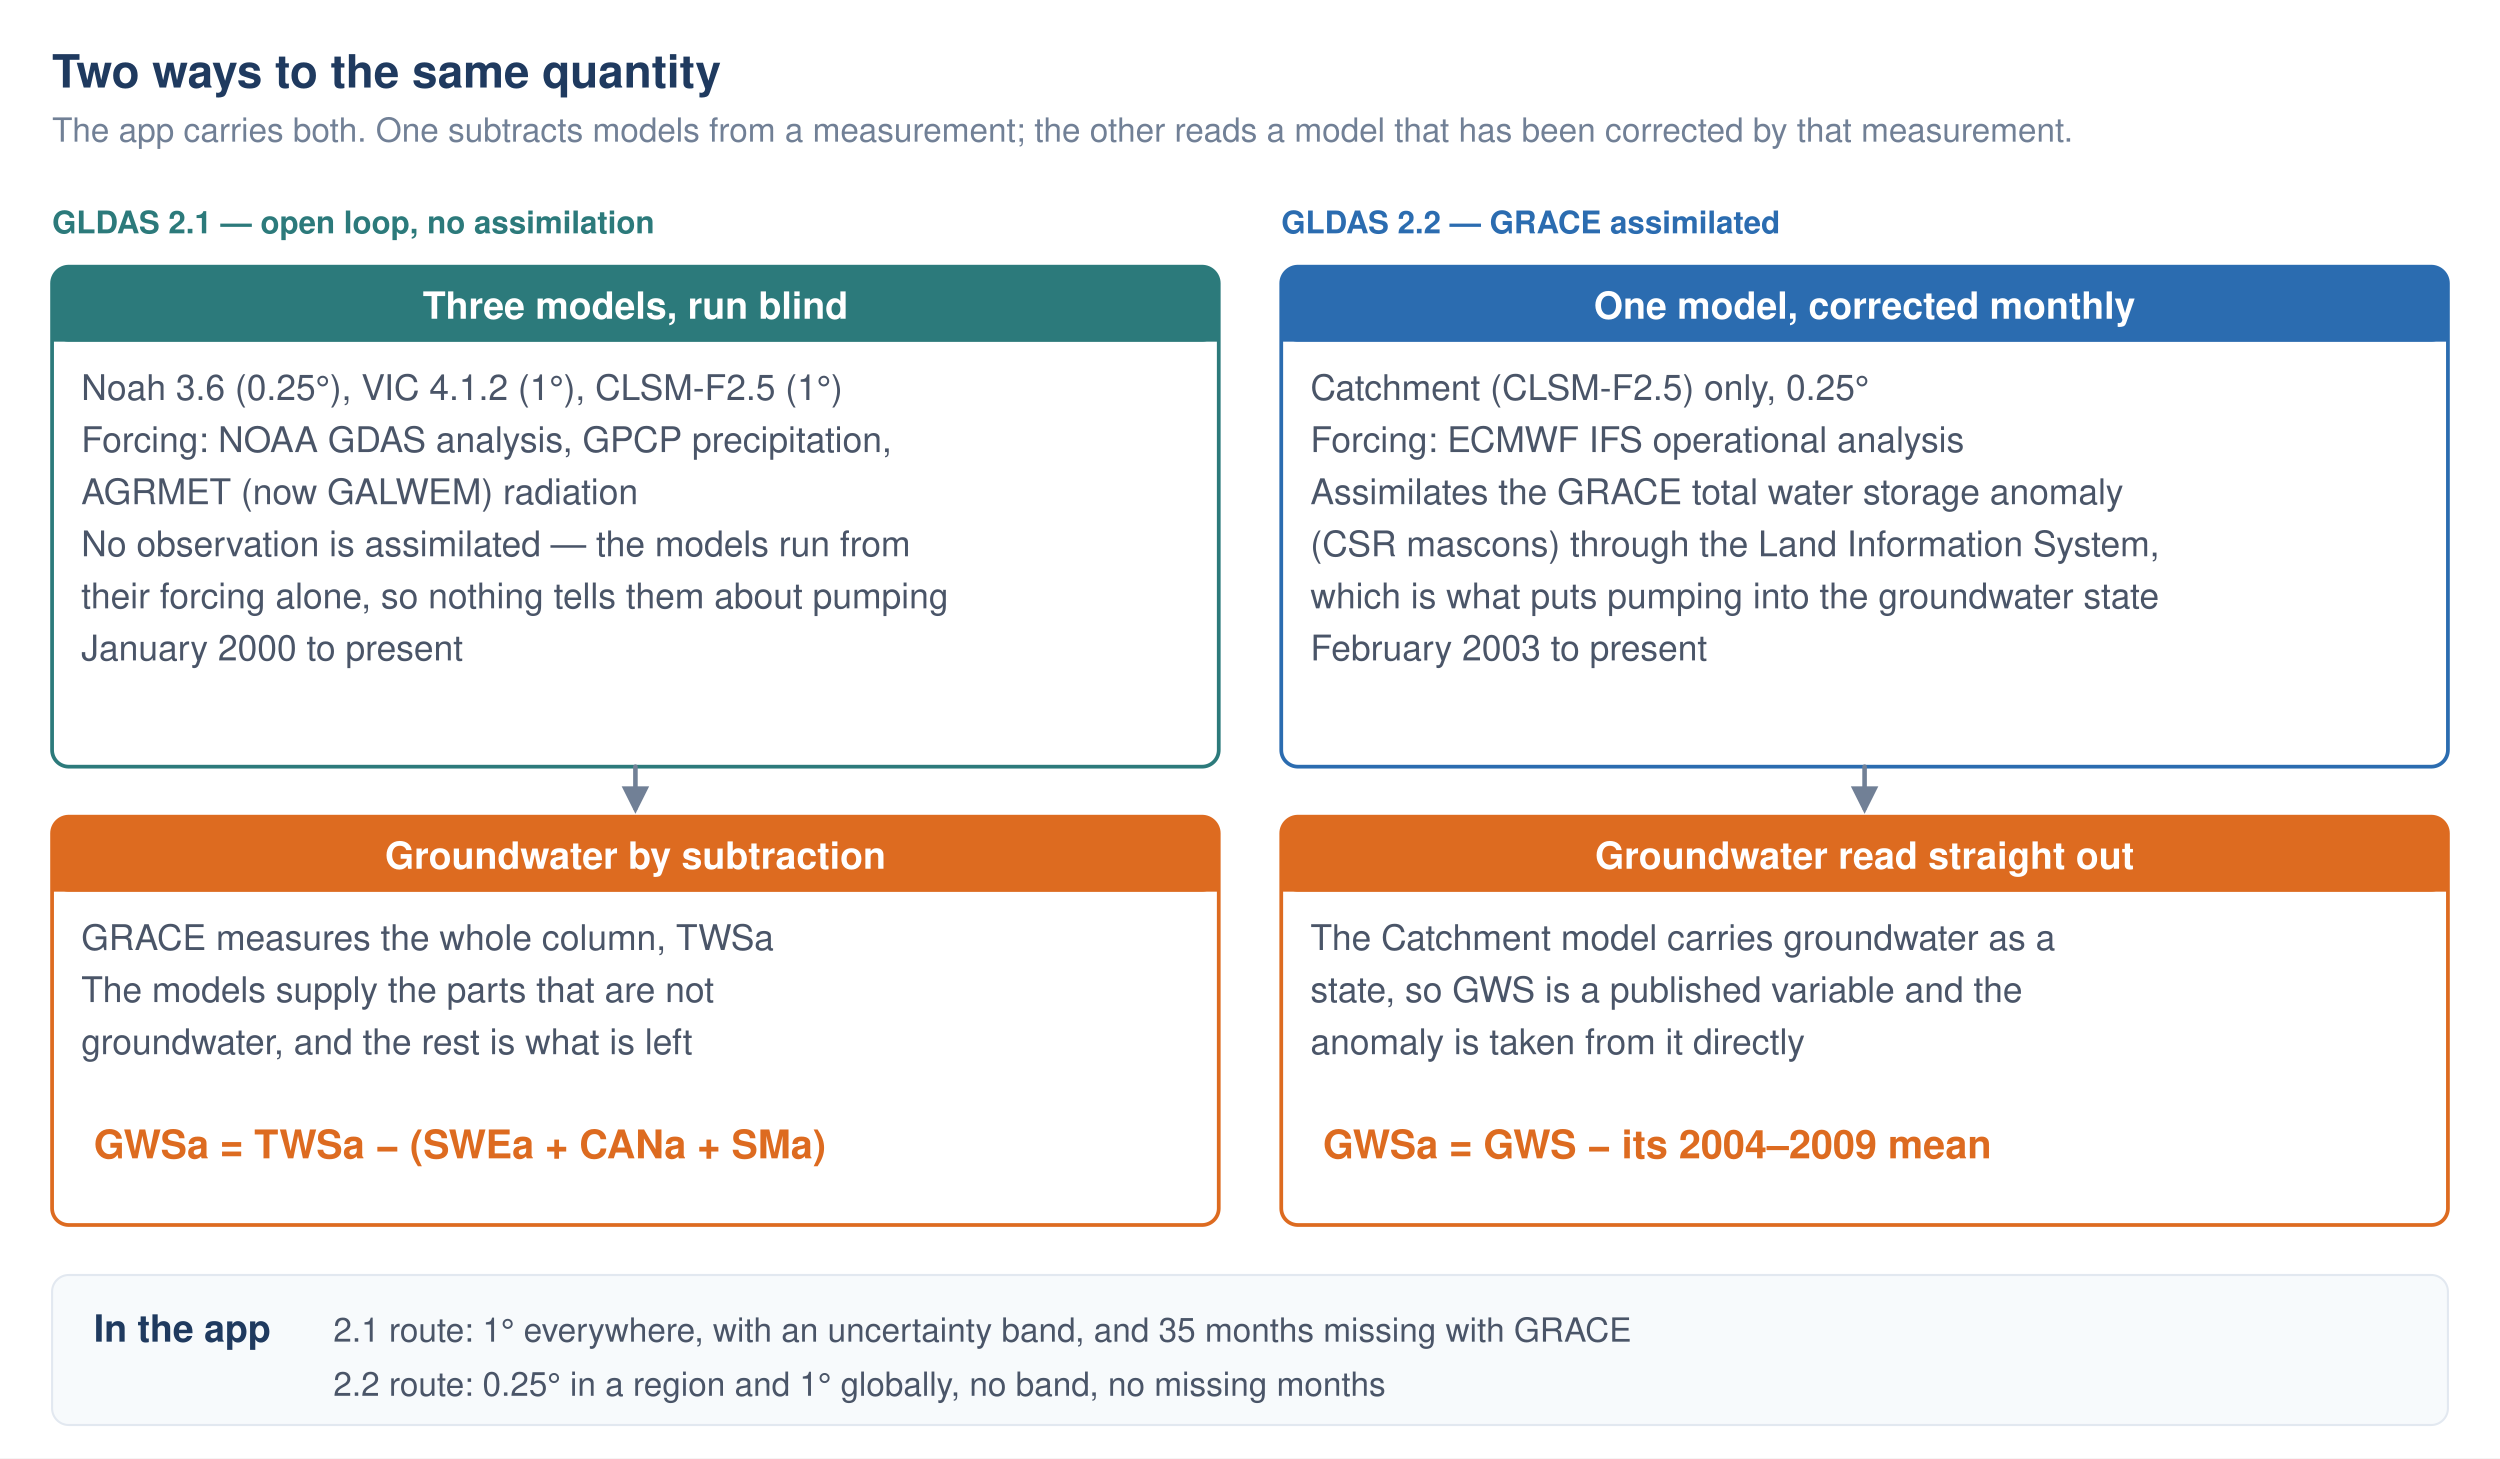
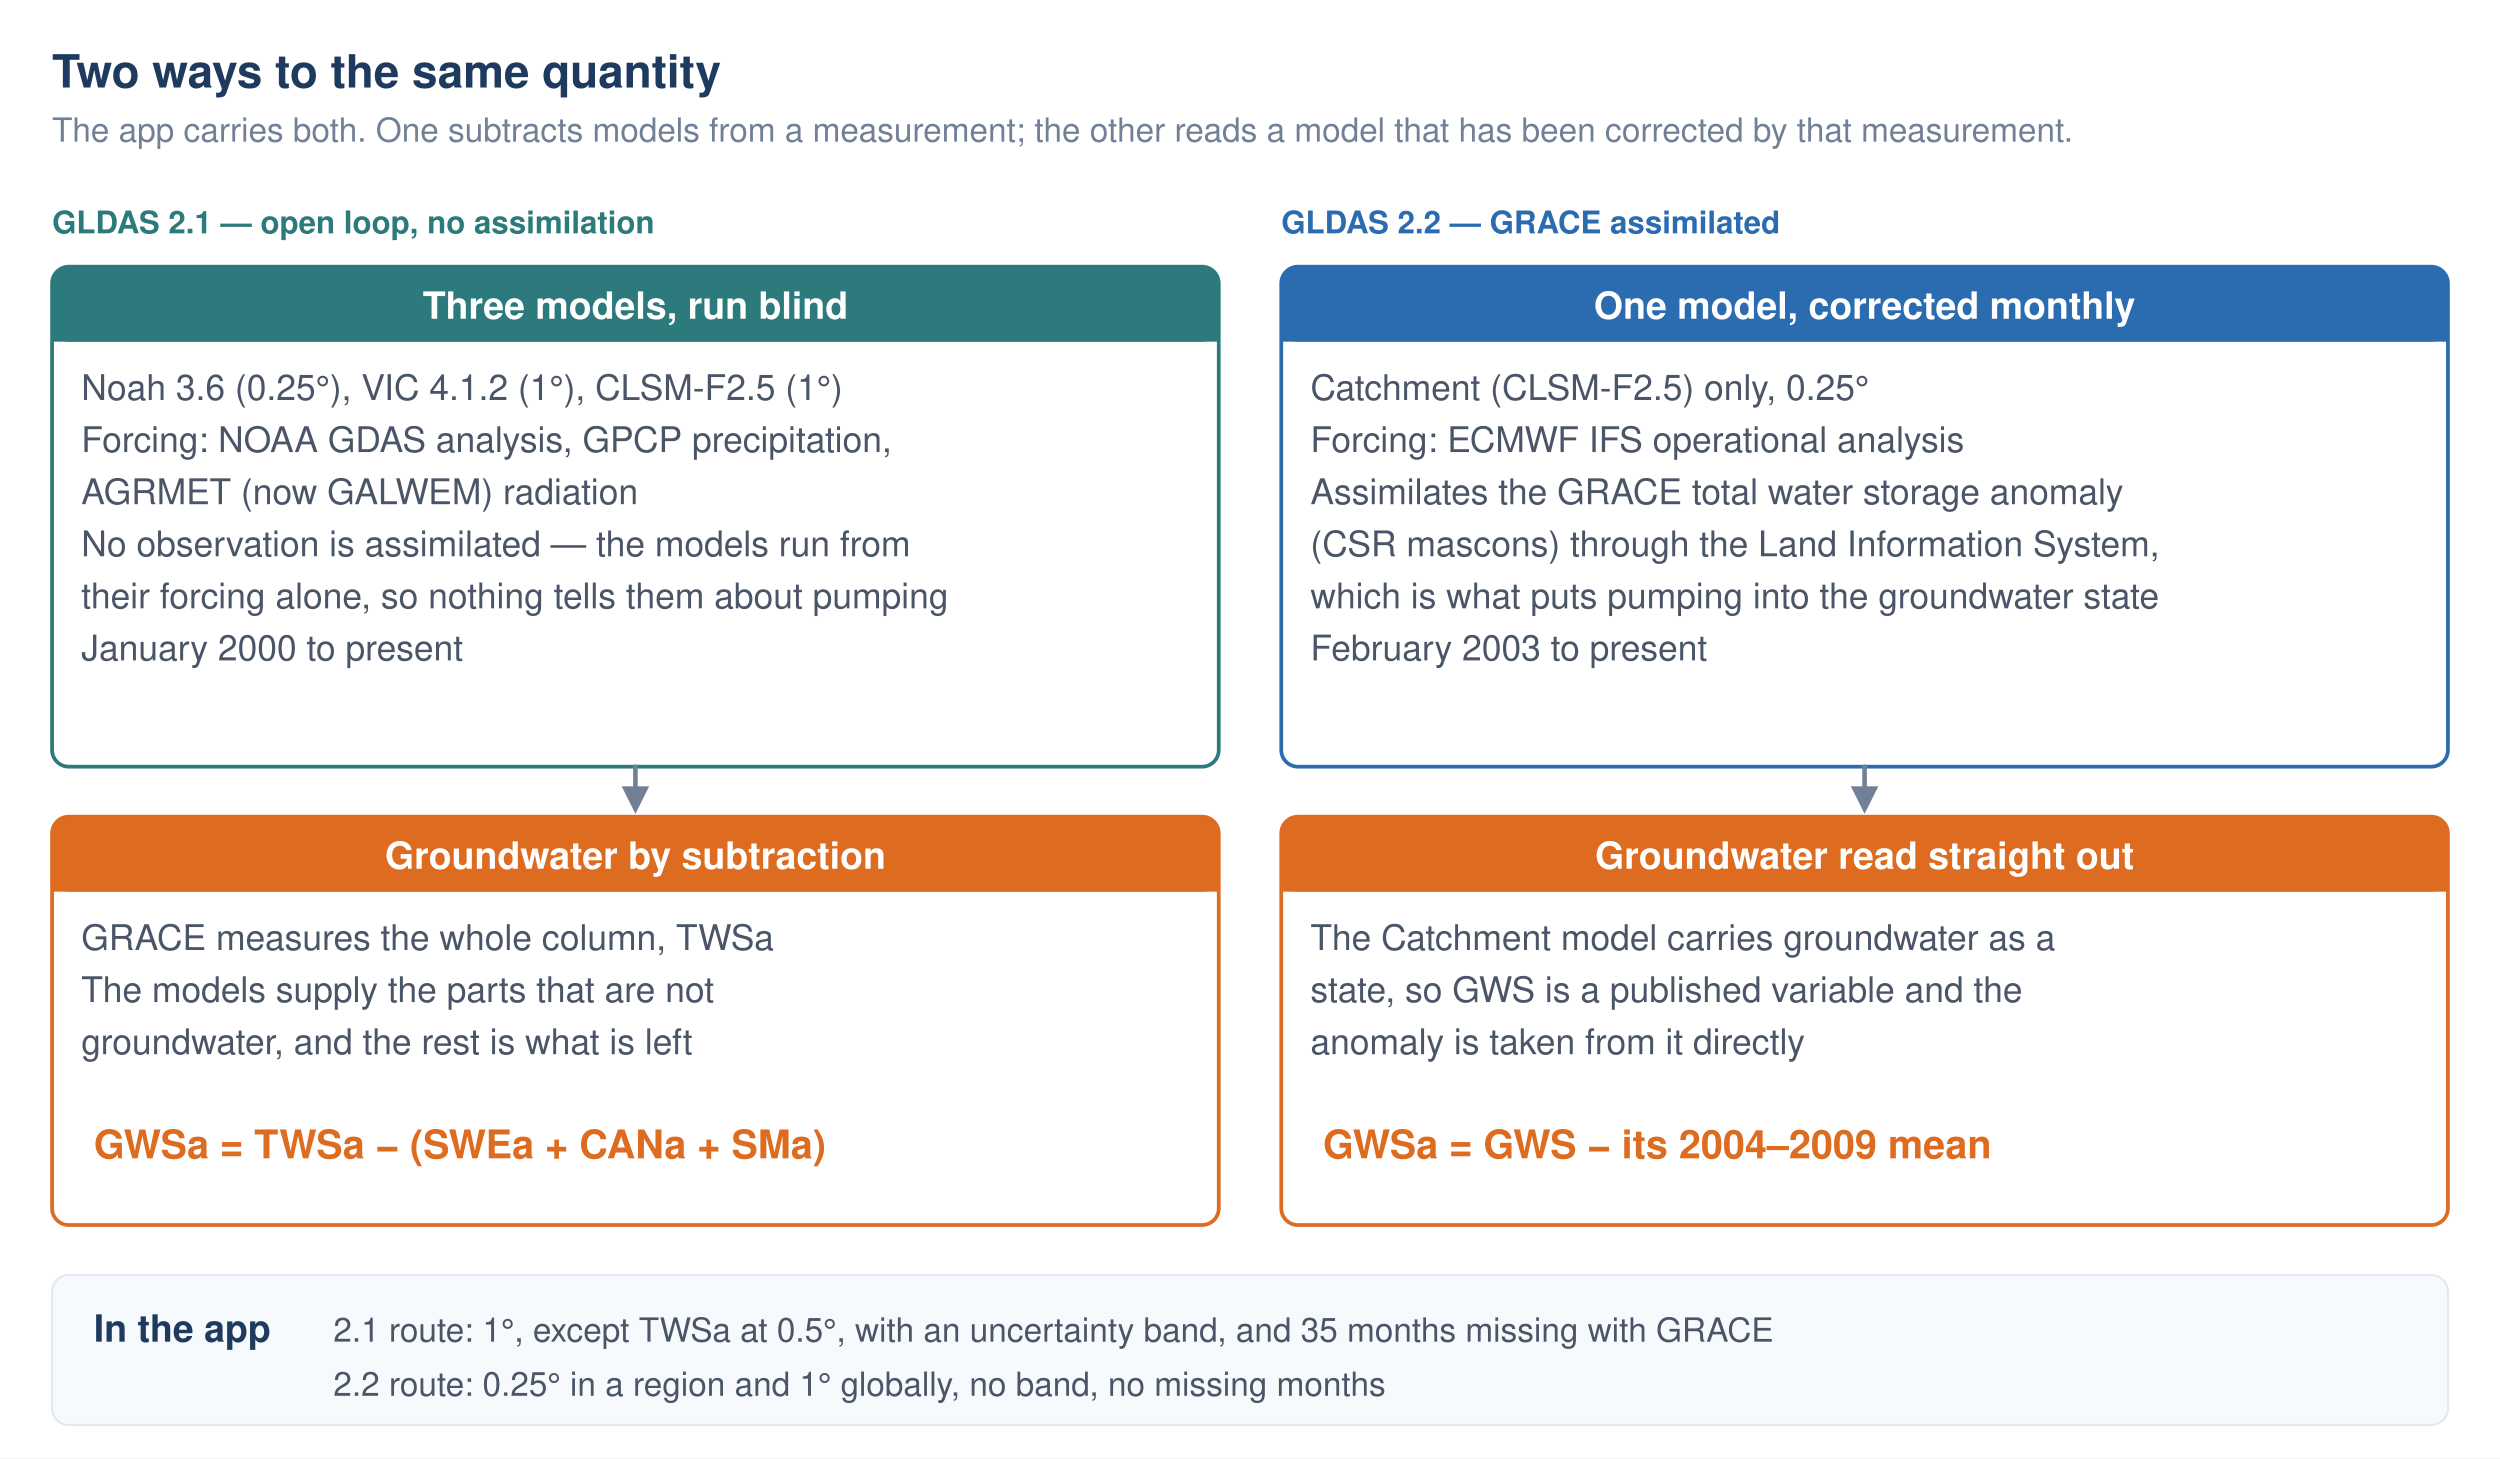
<svg xmlns="http://www.w3.org/2000/svg" width="1200" height="700" viewBox="0 0 1200 700">
  <defs>
    <marker id="ah-navy" viewBox="0 0 10 10" refX="8" refY="5" markerWidth="6" markerHeight="6" orient="auto-start-reverse">
      <path d="M0,0 L10,5 L0,10 z" fill="#1f3a5f" />
    </marker>
    <marker id="ah-blue" viewBox="0 0 10 10" refX="8" refY="5" markerWidth="6" markerHeight="6" orient="auto-start-reverse">
      <path d="M0,0 L10,5 L0,10 z" fill="#2b6cb0" />
    </marker>
    <marker id="ah-teal" viewBox="0 0 10 10" refX="8" refY="5" markerWidth="6" markerHeight="6" orient="auto-start-reverse">
      <path d="M0,0 L10,5 L0,10 z" fill="#2c7a7b" />
    </marker>
    <marker id="ah-orange" viewBox="0 0 10 10" refX="8" refY="5" markerWidth="6" markerHeight="6" orient="auto-start-reverse">
      <path d="M0,0 L10,5 L0,10 z" fill="#dd6b20" />
    </marker>
    <marker id="ah-gray" viewBox="0 0 10 10" refX="8" refY="5" markerWidth="6" markerHeight="6" orient="auto-start-reverse">
      <path d="M0,0 L10,5 L0,10 z" fill="#718096" />
    </marker>
    <marker id="ah-darkgray" viewBox="0 0 10 10" refX="8" refY="5" markerWidth="6" markerHeight="6" orient="auto-start-reverse">
      <path d="M0,0 L10,5 L0,10 z" fill="#4a5568" />
    </marker>
    <marker id="ah-gold" viewBox="0 0 10 10" refX="8" refY="5" markerWidth="6" markerHeight="6" orient="auto-start-reverse">
      <path d="M0,0 L10,5 L0,10 z" fill="#d69e2e" />
    </marker>
    <marker id="ah-green" viewBox="0 0 10 10" refX="8" refY="5" markerWidth="6" markerHeight="6" orient="auto-start-reverse">
      <path d="M0,0 L10,5 L0,10 z" fill="#68a063" />
    </marker>
  </defs>
  <rect width="1200" height="700" fill="white" />
  <text x="25" y="42" font-family="Helvetica, Arial, sans-serif" font-size="22" font-weight="bold" text-anchor="start" fill="#1f3a5f">Two ways to the same quantity</text>
  <text x="25" y="68" font-family="Helvetica, Arial, sans-serif" font-size="16" font-weight="normal" text-anchor="start" fill="#718096">The app carries both. One subtracts models from a measurement; the other reads a model that has been corrected by that measurement.</text>
  <text x="25" y="112" font-family="Helvetica, Arial, sans-serif" font-size="15" font-weight="bold" text-anchor="start" fill="#2c7a7b">GLDAS 2.1  —  open loop, no assimilation</text>
  <rect x="25" y="128" width="560" height="240" rx="8" fill="white" stroke="#2c7a7b" stroke-width="1.8" />
  <rect x="25" y="128" width="560" height="36" rx="8" fill="#2c7a7b" />
  <rect x="25" y="154" width="560" height="10" fill="#2c7a7b" />
  <text x="305.0" y="153" font-family="Helvetica, Arial, sans-serif" font-size="18" font-weight="bold" text-anchor="middle" fill="white">Three models, run blind</text>
  <text x="39" y="192" font-family="Helvetica, Arial, sans-serif" font-size="17" font-weight="normal" text-anchor="start" fill="#4a5568">Noah 3.6 (0.25°), VIC 4.1.2 (1°), CLSM-F2.5 (1°)</text>
  <text x="39" y="217" font-family="Helvetica, Arial, sans-serif" font-size="17" font-weight="normal" text-anchor="start" fill="#4a5568">Forcing: NOAA GDAS analysis, GPCP precipitation,</text>
  <text x="39" y="242" font-family="Helvetica, Arial, sans-serif" font-size="17" font-weight="normal" text-anchor="start" fill="#4a5568">AGRMET (now GALWEM) radiation</text>
  <text x="39" y="267" font-family="Helvetica, Arial, sans-serif" font-size="17" font-weight="normal" text-anchor="start" fill="#4a5568">No observation is assimilated — the models run from</text>
  <text x="39" y="292" font-family="Helvetica, Arial, sans-serif" font-size="17" font-weight="normal" text-anchor="start" fill="#4a5568">their forcing alone, so nothing tells them about pumping</text>
  <text x="39" y="317" font-family="Helvetica, Arial, sans-serif" font-size="17" font-weight="normal" text-anchor="start" fill="#4a5568">January 2000 to present</text>
  <rect x="25" y="392" width="560" height="196" rx="8" fill="white" stroke="#dd6b20" stroke-width="1.8" />
  <rect x="25" y="392" width="560" height="36" rx="8" fill="#dd6b20" />
  <rect x="25" y="418" width="560" height="10" fill="#dd6b20" />
  <text x="305.0" y="417" font-family="Helvetica, Arial, sans-serif" font-size="18" font-weight="bold" text-anchor="middle" fill="white">Groundwater by subtraction</text>
  <text x="39" y="456" font-family="Helvetica, Arial, sans-serif" font-size="17" font-weight="normal" text-anchor="start" fill="#4a5568">GRACE measures the whole column, TWSa</text>
  <text x="39" y="481" font-family="Helvetica, Arial, sans-serif" font-size="17" font-weight="normal" text-anchor="start" fill="#4a5568">The models supply the parts that are not</text>
  <text x="39" y="506" font-family="Helvetica, Arial, sans-serif" font-size="17" font-weight="normal" text-anchor="start" fill="#4a5568">groundwater, and the rest is what is left</text>
  <text x="45" y="556" font-family="Helvetica, Arial, sans-serif" font-size="19" font-weight="bold" text-anchor="start" fill="#dd6b20">GWSa = TWSa − (SWEa + CANa + SMa)</text>
  <line x1="305" y1="368" x2="305" y2="388" stroke="#718096" stroke-width="2.2" stroke-linecap="round" marker-end="url(#ah-gray)" />
  <text x="615" y="112" font-family="Helvetica, Arial, sans-serif" font-size="15" font-weight="bold" text-anchor="start" fill="#2b6cb0">GLDAS 2.2  —  GRACE assimilated</text>
  <rect x="615" y="128" width="560" height="240" rx="8" fill="white" stroke="#2b6cb0" stroke-width="1.8" />
  <rect x="615" y="128" width="560" height="36" rx="8" fill="#2b6cb0" />
  <rect x="615" y="154" width="560" height="10" fill="#2b6cb0" />
  <text x="895.0" y="153" font-family="Helvetica, Arial, sans-serif" font-size="18" font-weight="bold" text-anchor="middle" fill="white">One model, corrected monthly</text>
  <text x="629" y="192" font-family="Helvetica, Arial, sans-serif" font-size="17" font-weight="normal" text-anchor="start" fill="#4a5568">Catchment (CLSM-F2.5) only, 0.25°</text>
  <text x="629" y="217" font-family="Helvetica, Arial, sans-serif" font-size="17" font-weight="normal" text-anchor="start" fill="#4a5568">Forcing: ECMWF IFS operational analysis</text>
  <text x="629" y="242" font-family="Helvetica, Arial, sans-serif" font-size="17" font-weight="normal" text-anchor="start" fill="#4a5568">Assimilates the GRACE total water storage anomaly</text>
  <text x="629" y="267" font-family="Helvetica, Arial, sans-serif" font-size="17" font-weight="normal" text-anchor="start" fill="#4a5568">(CSR mascons) through the Land Information System,</text>
  <text x="629" y="292" font-family="Helvetica, Arial, sans-serif" font-size="17" font-weight="normal" text-anchor="start" fill="#4a5568">which is what puts pumping into the groundwater state</text>
  <text x="629" y="317" font-family="Helvetica, Arial, sans-serif" font-size="17" font-weight="normal" text-anchor="start" fill="#4a5568">February 2003 to present</text>
  <rect x="615" y="392" width="560" height="196" rx="8" fill="white" stroke="#dd6b20" stroke-width="1.8" />
  <rect x="615" y="392" width="560" height="36" rx="8" fill="#dd6b20" />
  <rect x="615" y="418" width="560" height="10" fill="#dd6b20" />
  <text x="895.0" y="417" font-family="Helvetica, Arial, sans-serif" font-size="18" font-weight="bold" text-anchor="middle" fill="white">Groundwater read straight out</text>
  <text x="629" y="456" font-family="Helvetica, Arial, sans-serif" font-size="17" font-weight="normal" text-anchor="start" fill="#4a5568">The Catchment model carries groundwater as a</text>
  <text x="629" y="481" font-family="Helvetica, Arial, sans-serif" font-size="17" font-weight="normal" text-anchor="start" fill="#4a5568">state, so GWS is a published variable and the</text>
  <text x="629" y="506" font-family="Helvetica, Arial, sans-serif" font-size="17" font-weight="normal" text-anchor="start" fill="#4a5568">anomaly is taken from it directly</text>
  <text x="635" y="556" font-family="Helvetica, Arial, sans-serif" font-size="19" font-weight="bold" text-anchor="start" fill="#dd6b20">GWSa = GWS − its 2004–2009 mean</text>
  <line x1="895" y1="368" x2="895" y2="388" stroke="#718096" stroke-width="2.2" stroke-linecap="round" marker-end="url(#ah-gray)" />
  <rect x="25" y="612" width="1150" height="72" rx="8" fill="#f7fafc" stroke="#e2e8f0" />
  <text x="45" y="644" font-family="Helvetica, Arial, sans-serif" font-size="18" font-weight="bold" text-anchor="start" fill="#1f3a5f">In the app</text>
-   <text x="160" y="644" font-family="Helvetica, Arial, sans-serif" font-size="16" font-weight="normal" text-anchor="start" fill="#4a5568">2.1 route: 1° everywhere, with an uncertainty band, and 35 months missing with GRACE</text>
+   <text x="160" y="644" font-family="Helvetica, Arial, sans-serif" font-size="16" font-weight="normal" text-anchor="start" fill="#4a5568">2.1 route: 1°, except TWSa at 0.5°, with an uncertainty band, and 35 months missing with GRACE</text>
  <text x="160" y="670" font-family="Helvetica, Arial, sans-serif" font-size="16" font-weight="normal" text-anchor="start" fill="#4a5568">2.2 route: 0.25° in a region and 1° globally, no band, no missing months</text>
</svg>
